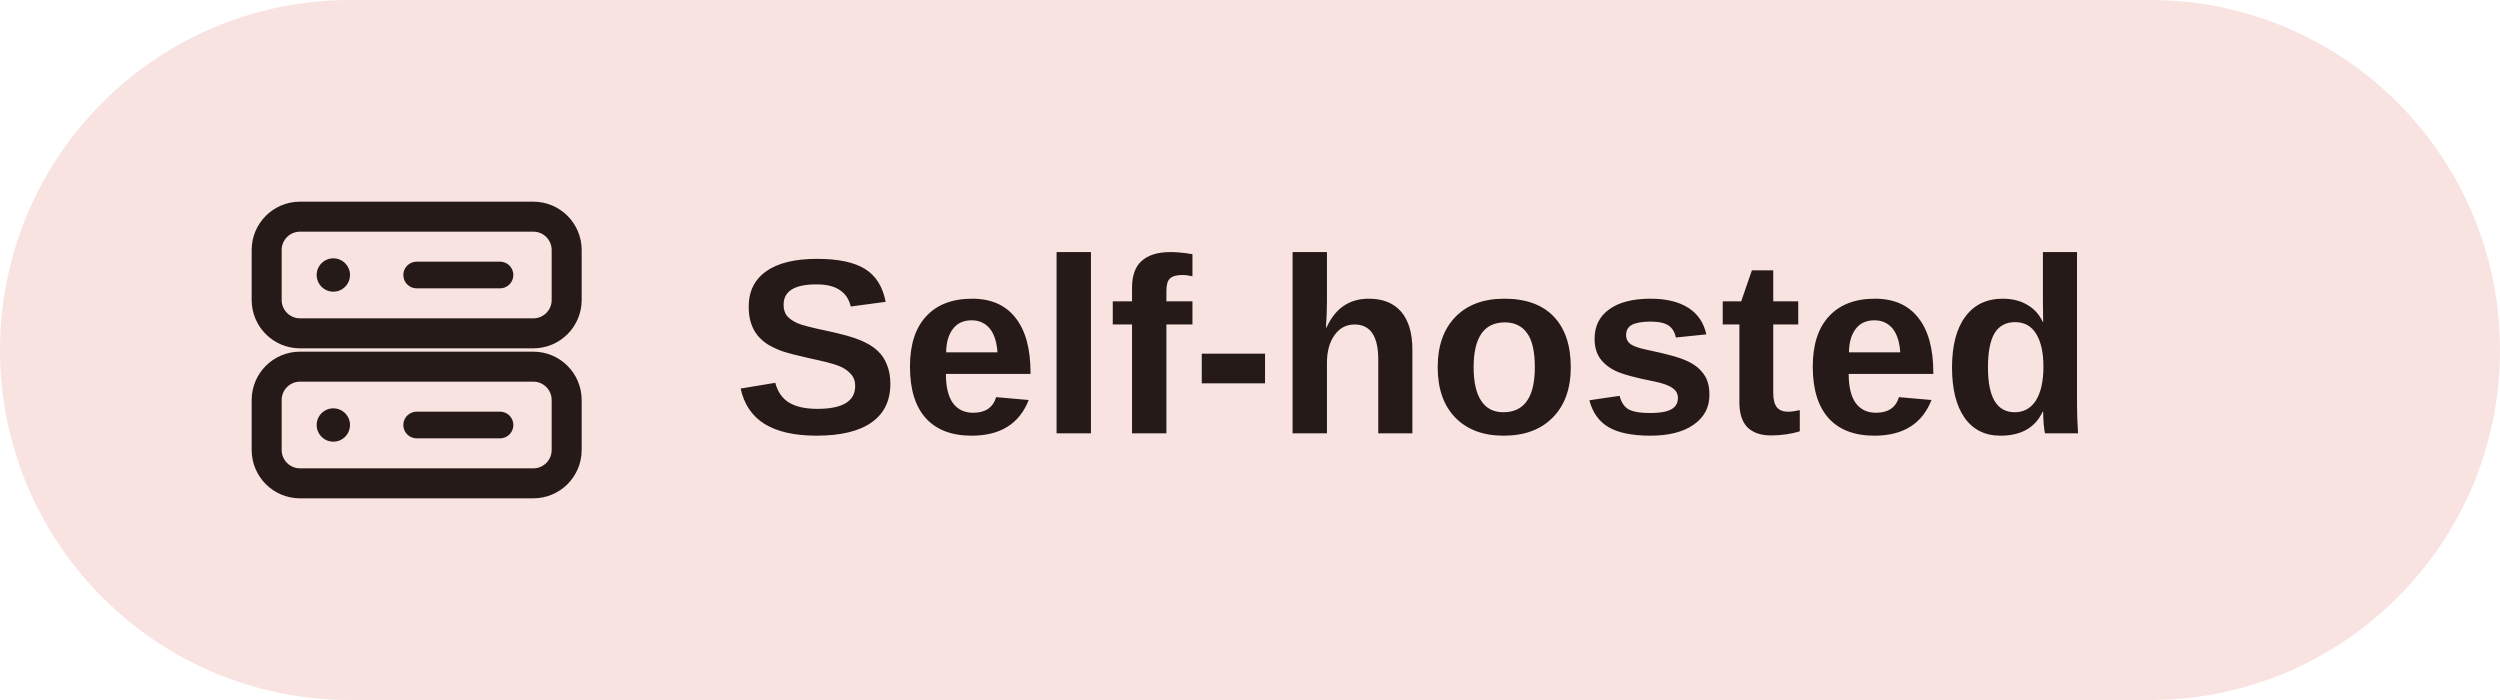
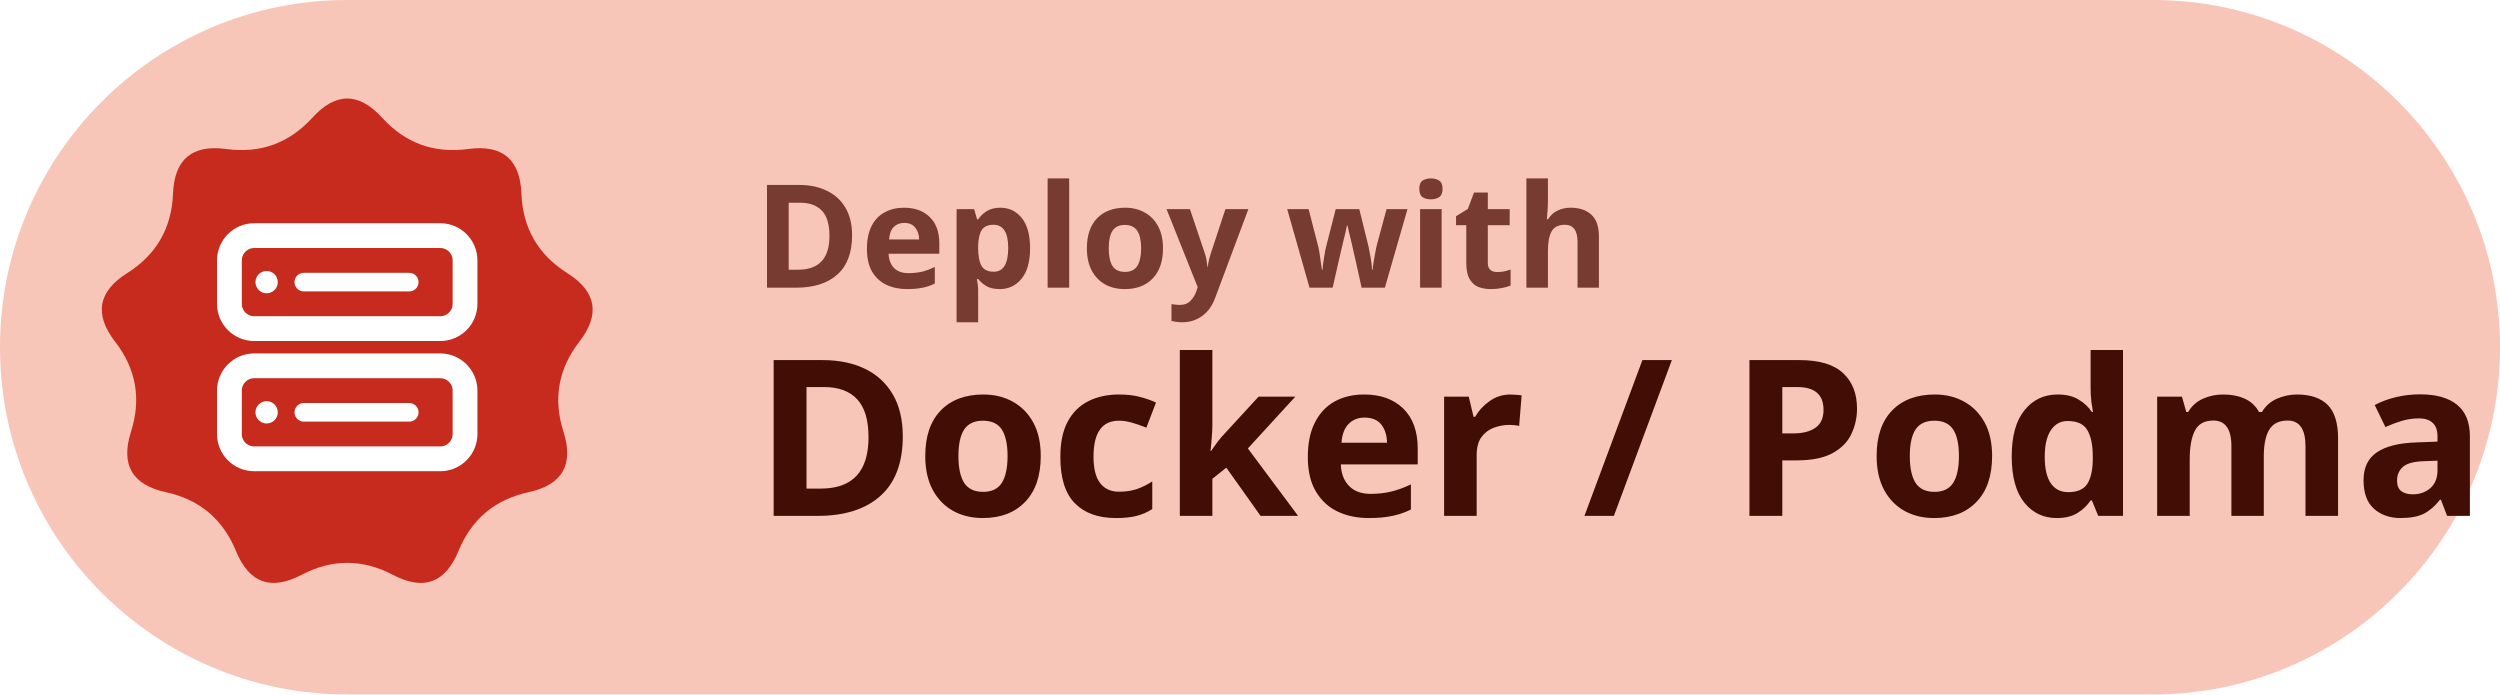
- <svg xmlns="http://www.w3.org/2000/svg" width="150" height="42" viewBox="0 0 150 42" role="img">
-   <rect width="150" height="42" rx="21" fill="#F8E3E1" />
-   <g transform="translate(13 9)" color="#261A19">
-     <rect x="3" y="4" width="18" height="7" rx="2" fill="none" stroke="currentColor" stroke-width="1.8" />
-     <rect x="3" y="13" width="18" height="7" rx="2" fill="none" stroke="currentColor" stroke-width="1.8" />
-     <circle cx="7" cy="7.5" r="1" fill="currentColor" />
-     <circle cx="7" cy="16.5" r="1" fill="currentColor" />
-     <path d="M12 7.5h5m-5 9h5" stroke="currentColor" stroke-width="1.6" stroke-linecap="round" />
+ <svg xmlns="http://www.w3.org/2000/svg" width="252" height="70" viewBox="0 0 252 70" role="img">
+   <rect width="252" height="70" rx="35" fill="#F8C5B9" />
+   <path d="M31.49 11.86 Q35.00 8.00 38.51 11.86 Q42.02 15.72 47.19 15.02 Q52.36 14.32 52.56 19.53 Q52.77 24.74 57.18 27.53 Q61.59 30.31 58.40 34.44 Q55.21 38.56 56.80 43.53 Q58.38 48.50 53.29 49.61 Q48.19 50.72 46.21 55.55 Q44.23 60.37 39.62 57.95 Q35.00 55.52 30.38 57.95 Q25.77 60.37 23.79 55.55 Q21.81 50.72 16.71 49.61 Q11.62 48.50 13.20 43.53 Q14.79 38.56 11.60 34.44 Q8.41 30.31 12.82 27.53 Q17.23 24.74 17.44 19.53 Q17.64 14.32 22.81 15.02 Q27.98 15.72 31.49 11.86Z" fill="#C72B1D" />
+   <g transform="translate(20 20) scale(0.625)" color="#FFFFFF">
+     <rect x="5" y="6" width="38" height="15" rx="4" fill="none" stroke="currentColor" stroke-width="4" />
+     <rect x="5" y="27" width="38" height="15" rx="4" fill="none" stroke="currentColor" stroke-width="4" />
+     <path d="M17 13.5h17M17 34.5h17" stroke="currentColor" stroke-width="3" stroke-linecap="round" />
+     <circle cx="11" cy="13.5" r="1.8" fill="currentColor" />
+     <circle cx="11" cy="34.5" r="1.8" fill="currentColor" />
  </g>
-   <text x="44" y="26" fill="#261A19" font-family="Arial, Helvetica, sans-serif" font-size="15" font-weight="600">Self-hosted</text>
+   <g font-family="Nunito, Arial Rounded MT Bold, system-ui, sans-serif" fill="#773B32">
+     <text x="76" y="29" font-size="14.5" font-weight="600">Deploy with</text>
+     <text x="76" y="52" font-size="22" font-weight="800" fill="#410D05">Docker / Podman</text>
+   </g>
</svg>
